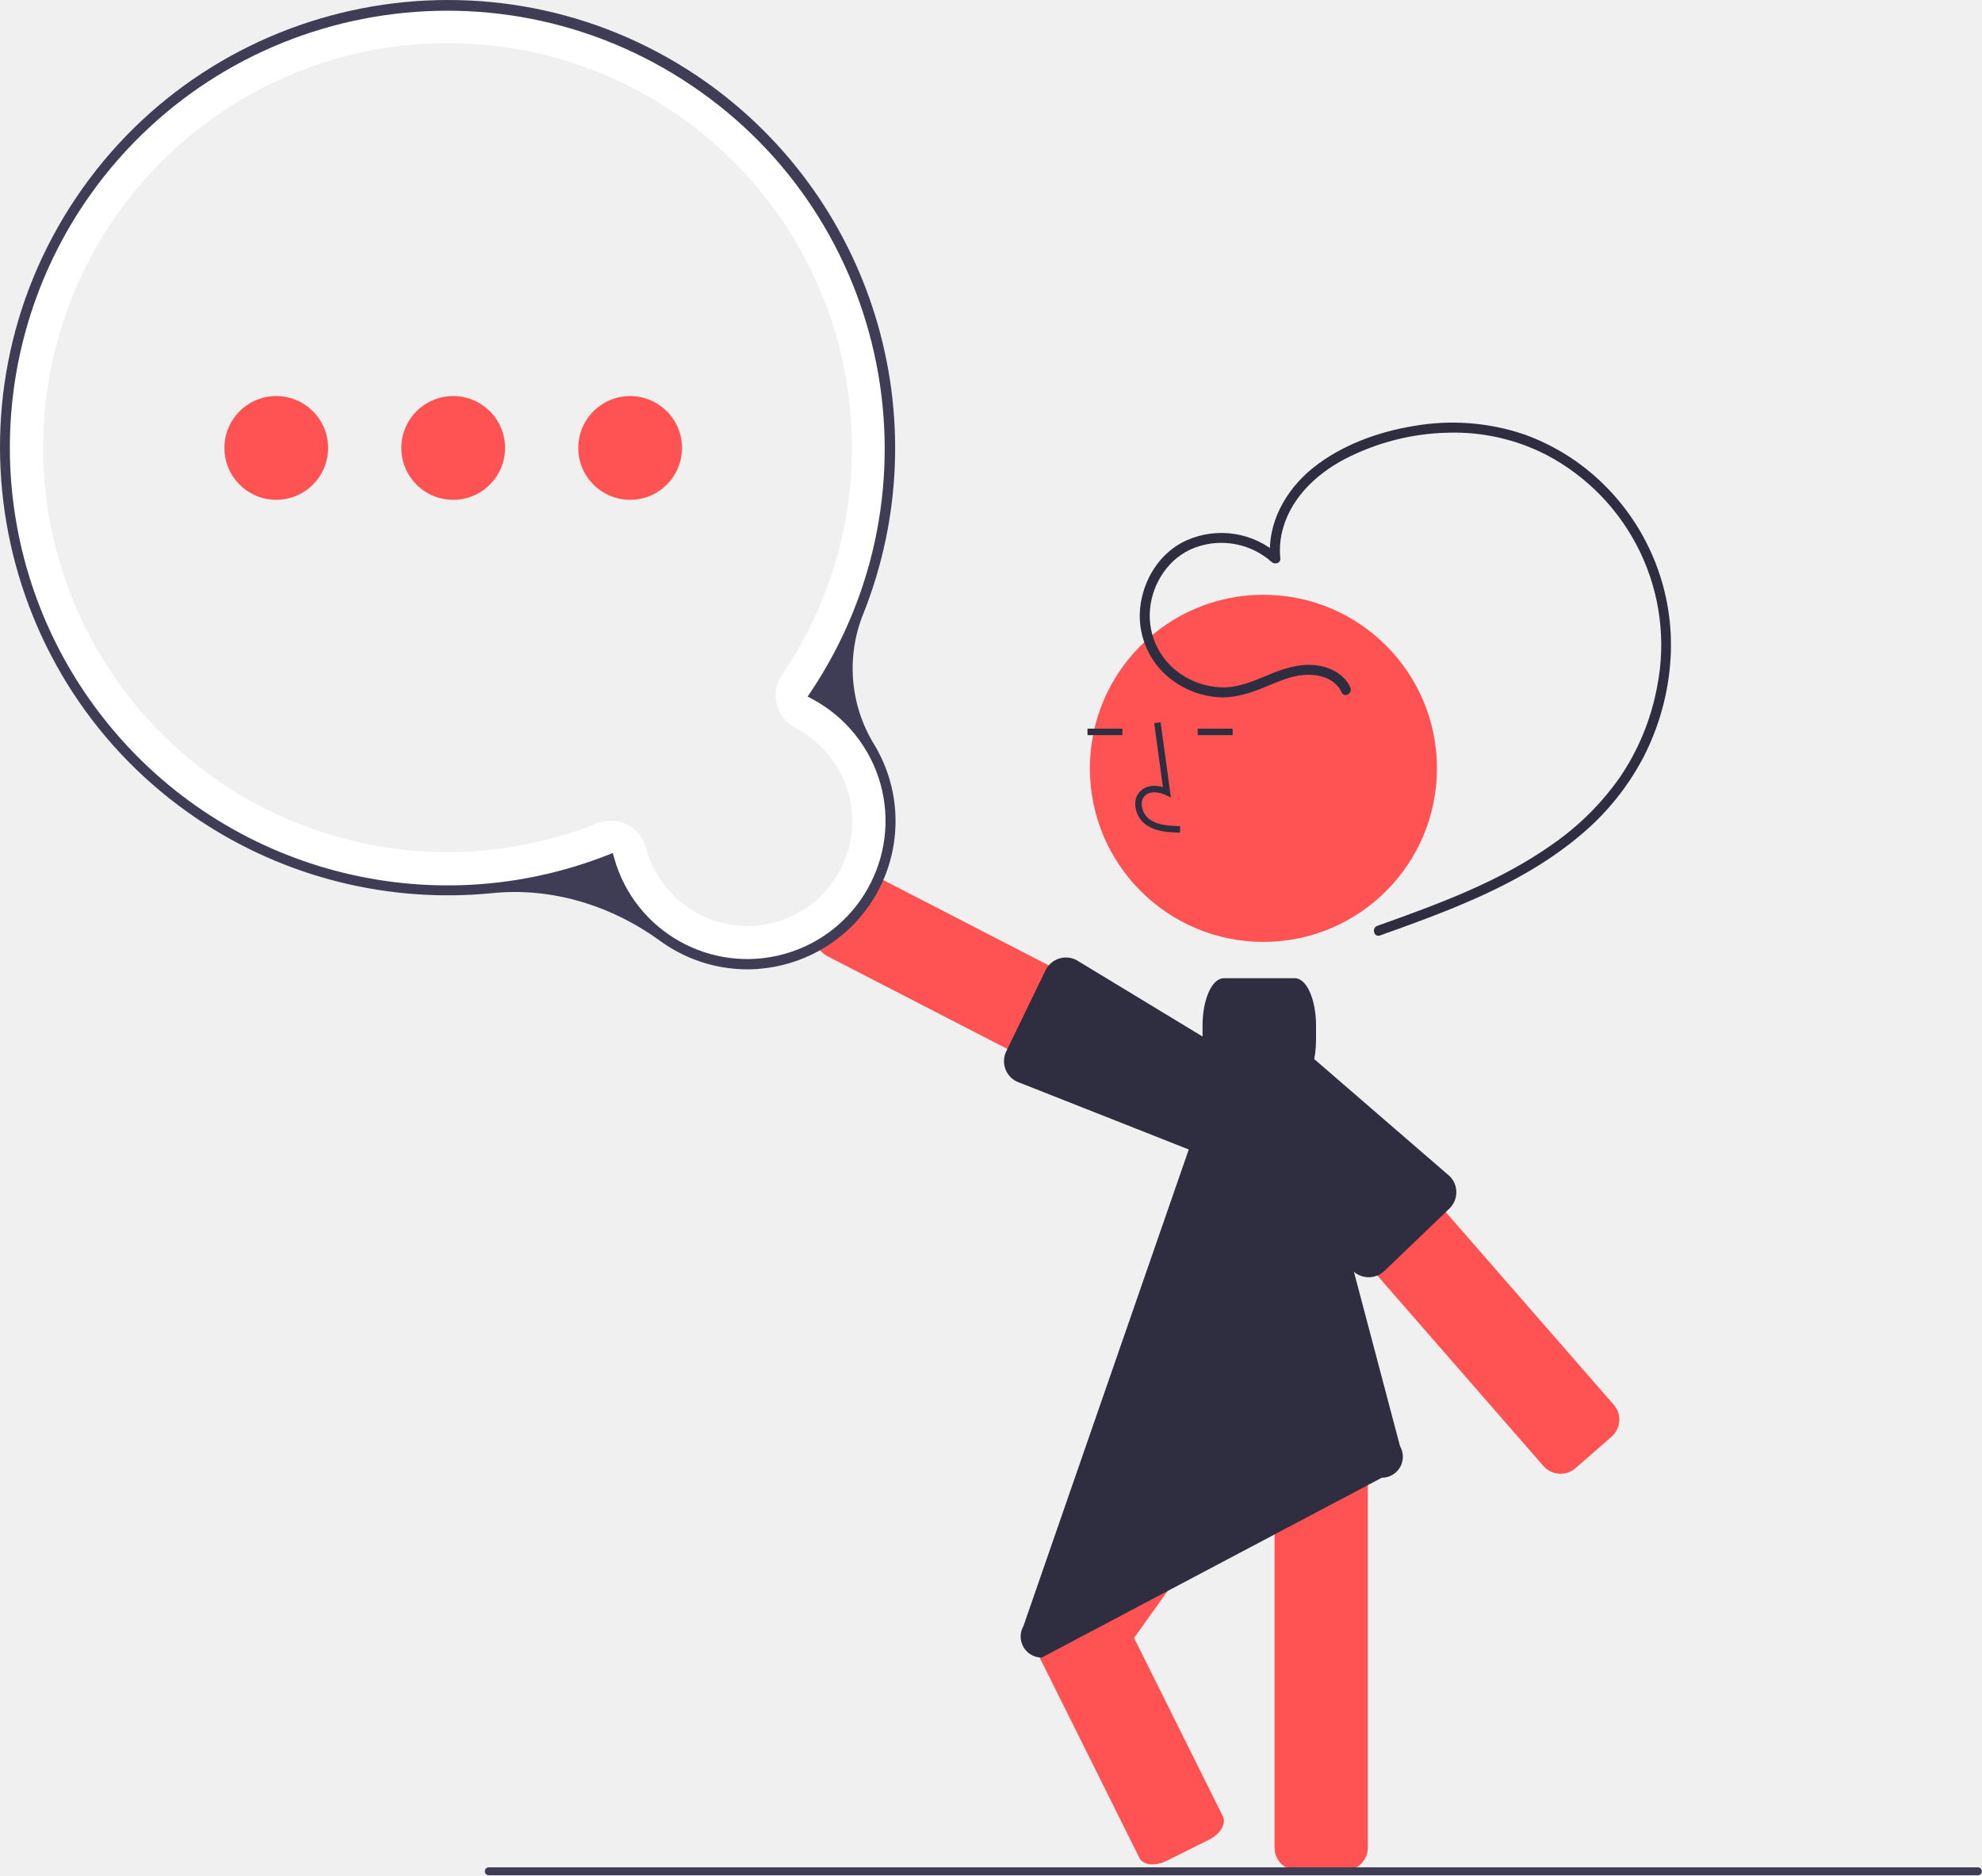
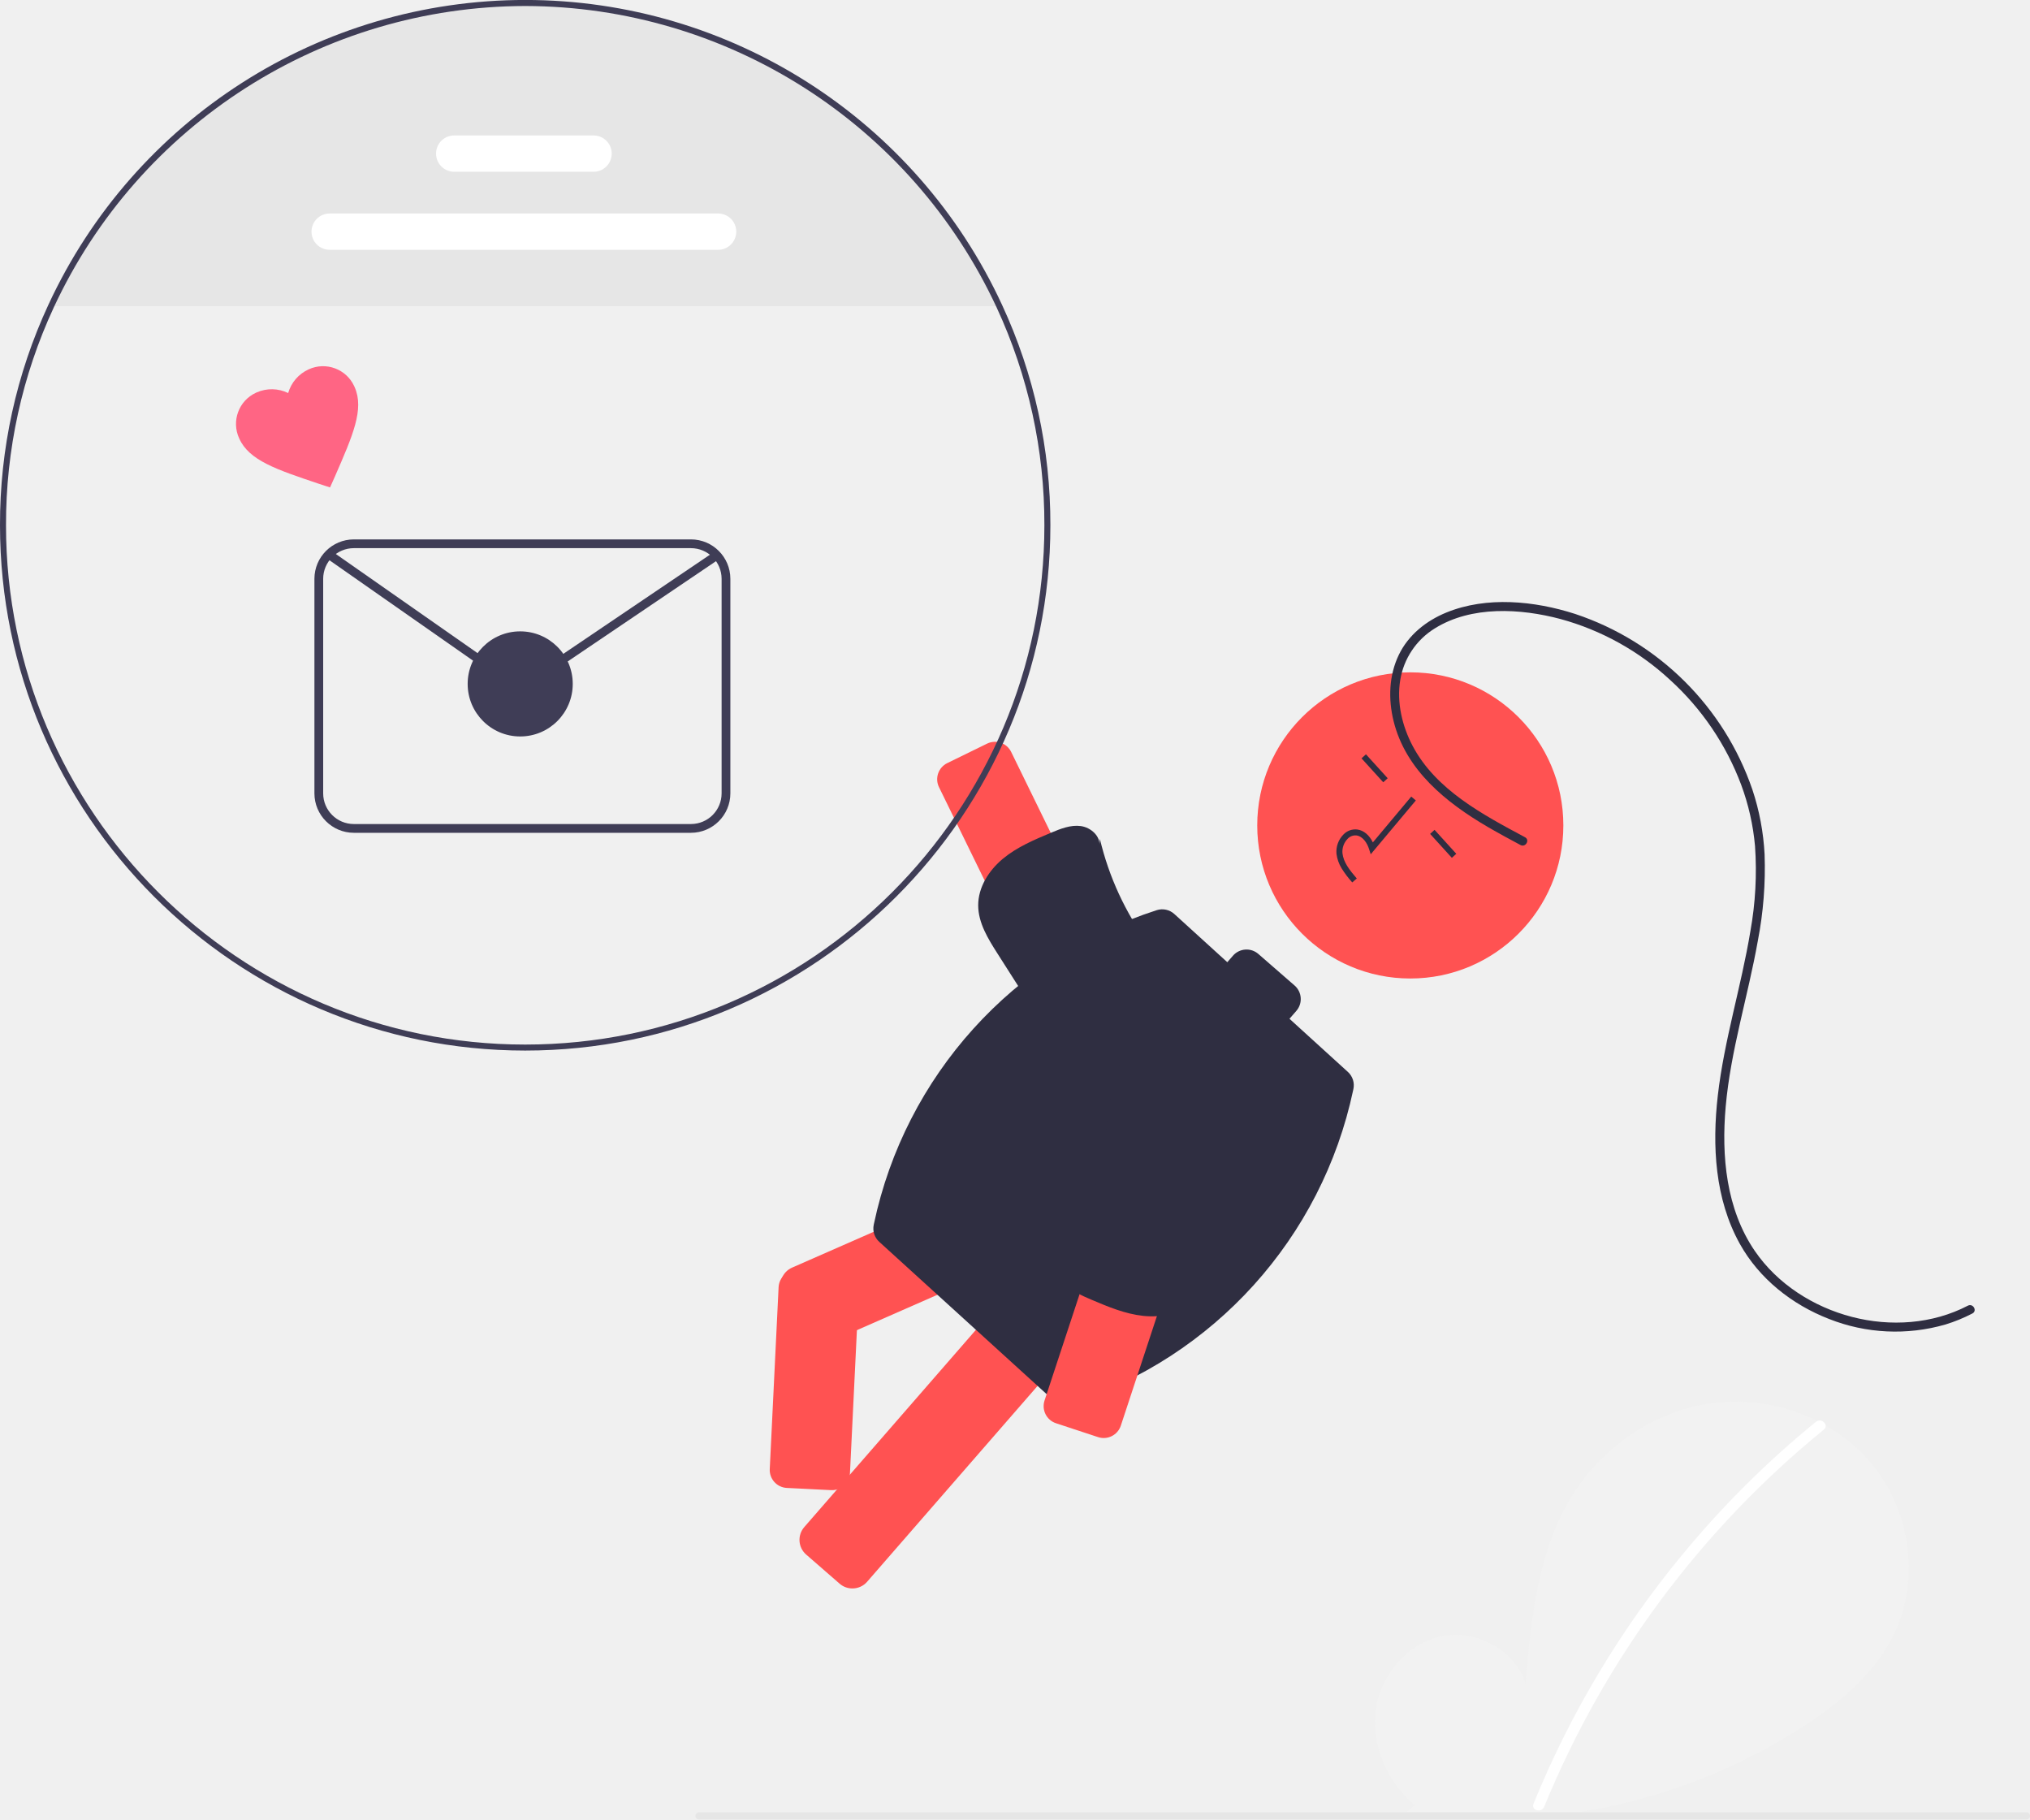
- <svg xmlns="http://www.w3.org/2000/svg" width="595.246" height="563.116" viewBox="0 0 595.246 563.116" data-src="https://cdn.undraw.co/illustrations/fresh-notification_hnv2.svg" role="img" artist="Katerina Limpitsouni" source="https://undraw.co/">
-   <path d="M768.689,610.581a6.823,6.823,0,0,0,6.845-1.255l10.832-9.447a6.824,6.824,0,0,0,.657-9.618l-78.737-90.281a6.824,6.824,0,0,0-9.618-.657l-10.832,9.447a6.824,6.824,0,0,0-.657,9.617l78.737,90.281A6.776,6.776,0,0,0,768.689,610.581Z" transform="translate(-302.3769 -168.4419)" fill="#FF5252" />
-   <path d="M660.473,511.236a6.85,6.85,0,0,0,2.088-.328,6.769,6.769,0,0,0,3.984-3.366l6.586-12.775a6.823,6.823,0,0,0-2.935-9.182L563.723,430.69a6.824,6.824,0,0,0-9.182,2.935l-6.586,12.775a6.823,6.823,0,0,0,2.935,9.182L657.363,510.477A6.773,6.773,0,0,0,660.473,511.236Z" transform="translate(-302.3769 -168.4419)" fill="#FF5252" />
-   <path d="M662.393,514.327a6.837,6.837,0,0,0,6.107-3.764l6.448-12.845a6.804,6.804,0,0,0,.528-4.684c-.043-.174-.092-.348-.15-.52h0c-.13-.392-.272-1.004-.436-1.713-.523-2.26-1.173-5.072-2.498-5.737l-46.785-28.357a6.813,6.813,0,0,0-9.164,2.976l-.02.039L604.622,484.046a6.823,6.823,0,0,0,3.037,9.145l51.73,20.423A6.677,6.677,0,0,0,662.393,514.327Z" transform="translate(-302.3769 -168.4419)" fill="#2f2e41" />
-   <circle cx="379.437" cy="230.723" r="52.118" fill="#FF5252" />
-   <path d="M691.973,730.111h14.373a6.824,6.824,0,0,0,6.817-6.817V601.554a6.824,6.824,0,0,0-6.817-6.817H691.973a6.824,6.824,0,0,0-6.817,6.817V723.294A6.824,6.824,0,0,0,691.973,730.111Z" transform="translate(-302.3769 -168.4419)" fill="#FF5252" />
-   <path d="M630.045,673.451a6.813,6.813,0,0,0,5.554-2.849l69.675-97.446a6.824,6.824,0,0,0-1.58-9.51L692.002,555.286a6.823,6.823,0,0,0-9.51,1.58L612.818,654.311a6.824,6.824,0,0,0,1.581,9.51l11.692,8.36A6.781,6.781,0,0,0,630.045,673.451Z" transform="translate(-302.3769 -168.4419)" fill="#FF5252" />
-   <path d="M648.53,728.302a9.384,9.384,0,0,0,4.117-1.03l12.867-6.406c3.365-1.676,5.219-4.813,4.133-6.994l-33.161-66.608c-1.086-2.181-4.706-2.592-8.072-.918l-12.867,6.406a9.074,9.074,0,0,0-3.688,3.206,3.852,3.852,0,0,0-.445,3.787l33.161,66.608C645.211,727.631,646.716,728.302,648.53,728.302Z" transform="translate(-302.3769 -168.4419)" fill="#FF5252" />
-   <path d="M711.082,551.573a6.837,6.837,0,0,0,7.139-1.544l19.499-18.71a6.816,6.816,0,0,0,.078-9.639l-.005-.005-41.444-35.83c-1.012-1.031-3.888-.782-6.198-.584-.725.063-1.351.116-1.765.113-.181-.001-.362.005-.541.018h0a6.805,6.805,0,0,0-4.294,1.945l-10.235,10.09a6.825,6.825,0,0,0-.069,9.64l35.304,42.862A6.873,6.873,0,0,0,711.082,551.573Z" transform="translate(-302.3769 -168.4419)" fill="#2f2e41" />
-   <path d="M656.751,418.482l.054-1.948c-3.623-.101-6.818-.328-9.218-2.082a5.987,5.987,0,0,1-2.319-4.41,3.422,3.422,0,0,1,1.123-2.819c1.593-1.346,4.157-.91,6.026-.053l1.611.739-3.09-22.583-1.93.264,2.629,19.21c-2.539-.747-4.892-.425-6.503.936a5.328,5.328,0,0,0-1.812,4.375,7.92,7.92,0,0,0,3.116,5.914C649.523,418.279,653.531,418.391,656.751,418.482Z" transform="translate(-302.3769 -168.4419)" fill="#2f2e41" />
-   <rect x="326.6" y="218.806" width="10.489" height="1.948" fill="#2f2e41" />
-   <rect x="359.709" y="218.806" width="10.489" height="1.948" fill="#2f2e41" />
-   <path d="M609.749,656.699l56.853-163.86c-1.835-2.481-3.066-6.971-3.069-12.117V476.363c.004-7.82,2.835-14.157,6.33-14.165h21.424c3.494.009,6.326,6.346,6.33,14.165v4.359c-.003,5.667-1.495,10.542-3.644,12.807l28.861,109.17a6.316,6.316,0,0,1-5.482,9.495l-102.121,54a6.33,6.33,0,0,1-5.482-9.495Z" transform="translate(-302.3769 -168.4419)" fill="#2f2e41" />
-   <path d="M505.504,452.917a43.215,43.215,0,0,1-20.418-25.655,133.444,133.444,0,0,1-122.789-13.679c-61.056-41.075-77.312-124.164-36.237-185.221s124.165-77.311,185.22-36.237c60.903,40.972,77.229,123.751,36.543,184.764a43.725,43.725,0,0,1,20.897,26.368,43.507,43.507,0,0,1-30.157,53.631,43.245,43.245,0,0,1-33.061-3.971Z" transform="translate(-302.3769 -168.4419)" fill="#fff" />
-   <path d="M510.359,441.855a32.289,32.289,0,0,1-14.062-19.046,10.858,10.858,0,0,0-14.426-7.176l-.662.26a121.454,121.454,0,1,1,56.352-45.246l-.395.587a10.861,10.861,0,0,0,3.891,15.641,32.506,32.506,0,0,1,16.112,19.632,31.515,31.515,0,0,1-4.827,26.984,30.983,30.983,0,0,1-14.296,10.949,31.861,31.861,0,0,1-11.252,2.066A31.438,31.438,0,0,1,510.359,441.855Z" transform="translate(-302.3769 -168.4419)" fill="#f0f0f0" />
-   <path d="M505.014,453.789a45.449,45.449,0,0,1-4.394-2.814c-15.153-10.994-33.032-16.085-50.34-14.342a134.744,134.744,0,0,1-88.54-22.22c-61.513-41.382-77.891-125.095-36.509-186.608,41.382-61.513,125.094-77.892,186.608-36.509a134.687,134.687,0,0,1,49.817,161.458,43.588,43.588,0,0,0,3.066,38.926,44.488,44.488,0,0,1-25.544,66.074,44.78,44.78,0,0,1-12.416,1.768h0A44.488,44.488,0,0,1,505.014,453.789ZM327.72,229.479a131.454,131.454,0,0,0,157.147,195.721l1.546-.608.448,1.6a41.507,41.507,0,0,0,79.936-22.395,41.707,41.707,0,0,0-20.4-25.407l-1.463-.782.926-1.378a131.454,131.454,0,0,0-218.139-146.75Z" transform="translate(-302.3769 -168.4419)" fill="#3f3d56" />
-   <circle cx="189.248" cy="134.51" r="15.575" fill="#FF5252" />
-   <circle cx="136.108" cy="134.51" r="15.575" fill="#FF5252" />
-   <circle cx="82.968" cy="134.51" r="15.575" fill="#FF5252" />
-   <path d="M705.325,376.391c-1.65-3.643-5.513-5.154-9.316-5.315-4.881-.207-9.377,1.891-13.793,3.704-4.56,1.872-9.228,3.4-14.222,3.015a26.035,26.035,0,0,1-12.398-4.29,24.024,24.024,0,0,1-10.831-22.213c.801-8.622,5.838-16.896,13.864-20.544a25.766,25.766,0,0,1,27.824,4.368l-2.561,1.061c-1.066-10.64,4.721-20.76,12.84-27.253,8.564-6.85,19.519-10.81,30.258-12.568A67.194,67.194,0,0,1,760,298.84a65.418,65.418,0,0,1,23.637,14.703,67.582,67.582,0,0,1,20.457,52.579A74.776,74.776,0,0,1,796.056,395.617a77.007,77.007,0,0,1-18.815,23.43c-15.426,13.144-34.541,20.908-53.377,27.772q-3.516,1.281-7.042,2.533c-1.822.65-2.606-2.248-.798-2.893,18.172-6.481,36.669-13.215,52.537-24.447a81.26,81.26,0,0,0,20.205-20.007A71.583,71.583,0,0,0,800.018,374.836a64.457,64.457,0,0,0-33.506-69.948,60.611,60.611,0,0,0-28.999-6.518,70.737,70.737,0,0,0-31.331,7.954c-8.976,4.747-16.797,12.346-18.939,22.6a23.783,23.783,0,0,0-.35,7.252c.137,1.372-1.69,1.873-2.561,1.061a22.741,22.741,0,0,0-23.074-4.355c-7.701,2.854-12.814,10.529-13.509,18.583a21.153,21.153,0,0,0,10.553,20.198,22.577,22.577,0,0,0,11.617,3.196c4.775-.045,9.174-2.022,13.514-3.805,4.637-1.906,9.342-3.494,14.416-2.807,4.166.564,8.263,2.648,10.067,6.629.79,1.745-1.794,3.272-2.59,1.514Z" transform="translate(-302.3769 -168.4419)" fill="#2f2e41" />
-   <path d="M449.138,731.558h447.294a1.191,1.191,0,0,0,0-2.381h-447.294a1.191,1.191,0,0,0,0,2.381Z" transform="translate(-302.3769 -168.4419)" fill="#3f3d56" />
+ <svg xmlns="http://www.w3.org/2000/svg" width="676.416" height="606.151" viewBox="0 0 676.416 606.151" data-src="https://cdn.undraw.co/illustrations/inbox_ctn4.svg" role="img" artist="Katerina Limpitsouni" source="https://undraw.co/">
+   <path d="M733.166,748.299c-8.993-7.599-14.455-19.602-13.022-31.288s10.305-22.428,21.813-24.91,24.628,4.388,28.123,15.63c1.924-21.674,4.141-44.257,15.664-62.715,10.434-16.713,28.507-28.672,48.093-30.811s40.208,5.941,52.424,21.4,15.206,37.934,6.651,55.682c-6.302,13.075-17.914,22.805-30.079,30.721A194.129,194.129,0,0,1,730.061,751.055" transform="translate(-261.7918 -146.9243)" fill="#f2f2f2" />
+   <path d="M866.893,620.594a317.625,317.625,0,0,0-44.264,43.954,318.551,318.551,0,0,0-49.856,83.314c-.898,2.2,2.675,3.158,3.562.982a316.758,316.758,0,0,1,93.17-125.638c1.844-1.502-.783-4.102-2.612-2.612Z" transform="translate(-261.7918 -146.9243)" fill="#fff" />
+   <path d="M594.782,248.924H278.802a174.069,174.069,0,0,1,315.98,0Z" transform="translate(-261.7918 -146.9243)" fill="#e6e6e6" />
+   <path d="M606.336,391.051h14.76a6,6,0,0,1,6,6V512.685a13.38,13.38,0,0,1-13.38,13.38h0a13.38,13.38,0,0,1-13.38-13.38V397.051a6,6,0,0,1,6-6Z" transform="translate(-400.8399 169.2647) rotate(-26.05671)" fill="#FF5252" />
+   <path d="M628.121,428.951c.494-3.39-2.822-6.371-6.218-6.82s-6.744.902-9.904,2.225c-5.614,2.351-11.318,4.756-16.006,8.637s-8.294,9.529-8.257,15.615c.035,5.792,3.256,11.022,6.371,15.906l29.213,45.811c3.09,4.846,6.586,10.021,12.032,11.859a17.218,17.218,0,0,0,11.044-.465,26.666,26.666,0,0,0,17.325-26.428c-1-13.12-11.415-23.184-19.212-33.784a97.032,97.032,0,0,1-16.234-35.147" transform="translate(-261.7918 -146.9243)" fill="#2f2e41" />
+   <path d="M545.818,676.123a6.473,6.473,0,0,1-4.263-1.594l-11.133-9.69a6.498,6.498,0,0,1-.635-9.17l80.765-92.788a6.506,6.506,0,0,1,9.17-.635l11.133,9.689a6.508,6.508,0,0,1,.635,9.171l-80.764,92.787A6.487,6.487,0,0,1,545.818,676.123Z" transform="translate(-261.7918 -146.9243)" fill="#FF5252" />
+   <path d="M534.275,595.202a6.509,6.509,0,0,1-5.961-3.887l-5.933-13.515a6.507,6.507,0,0,1,3.339-8.564L638.358,519.788a6.51,6.51,0,0,1,8.565,3.339l5.933,13.515a6.508,6.508,0,0,1-3.339,8.564L536.879,594.654A6.464,6.464,0,0,1,534.275,595.202Z" transform="translate(-261.7918 -146.9243)" fill="#FF5252" />
+   <path d="M523.978,642.634l14.741.733a6,6,0,0,0,6.291-5.695l2.944-60.573a6,6,0,0,0-5.695-6.291l-14.741-.733a6,6,0,0,0-6.291,5.695l-2.944,60.573A6,6,0,0,0,523.978,642.634Z" transform="translate(-261.7918 -146.9243)" fill="#FF5252" />
+   <circle cx="469.925" cy="274.991" r="51" fill="#FF5252" />
+   <path d="M712.672,510.151l.089-.42a6,6,0,0,0-1.832-5.684l-19.472-17.713,2.285-2.625a6,6,0,0,0-.586-8.465L681.088,464.738a6,6,0,0,0-8.465.586l-1.882,2.162-17.652-16.058a6,6,0,0,0-5.878-1.273l0,0a140.273,140.273,0,0,0-94.191,104.385l-.089.42a6,6,0,0,0,1.832,5.684l57.841,52.617a6,6,0,0,0,5.878,1.272l0,0A140.272,140.272,0,0,0,712.672,510.151Z" transform="translate(-261.7918 -146.9243)" fill="#2f2e41" />
+   <path d="M634.423,491.772H649.183a6,6,0,0,1,6,6V613.407a13.38,13.38,0,0,1-13.38,13.38h0a13.38,13.38,0,0,1-13.38-13.38V497.772a6,6,0,0,1,6-6Z" transform="translate(814.5249 1144.409) rotate(-161.7609)" fill="#FF5252" />
+   <path d="M617.397,565.128c-2.772,2.013-2.592,6.468-.543,9.213s5.353,4.199,8.506,5.538c5.602,2.379,11.306,4.785,17.358,5.432s12.613-.713,16.945-4.988c4.123-4.068,5.619-10.026,6.942-15.665l12.411-52.896c1.313-5.596,2.578-11.711.093-16.894a17.218,17.218,0,0,0-8.042-7.583,26.666,26.666,0,0,0-31.018,6.042c-8.697,9.874-8.633,24.357-10.78,37.339a97.032,97.032,0,0,1-13.835,36.159" transform="translate(-261.7918 -146.9243)" fill="#2f2e41" />
+   <path d="M708.818,436.2a12.095,12.095,0,0,1-1.698-4.832,8.133,8.133,0,0,1,2.344-6.451,5.472,5.472,0,0,1,4.577-1.644c2.148.285,4.012,1.858,5.202,4.297L732.03,412.309l1.533,1.284L718.53,431.534l-.55-1.735c-.639-2.011-2.078-4.262-4.202-4.543a3.514,3.514,0,0,0-2.918,1.093,6.146,6.146,0,0,0-1.751,4.807c.324,3.037,2.357,5.621,4.782,8.445l-1.517,1.303A32.962,32.962,0,0,1,708.818,436.2Z" transform="translate(-261.7918 -146.9243)" fill="#2f2e41" />
+   <rect x="718.821" y="397.499" width="2" height="10.772" transform="translate(-345.6932 441.671) rotate(-42.24642)" fill="#2f2e41" />
+   <rect x="741.68" y="422.667" width="2" height="10.772" transform="translate(-356.6766 463.5772) rotate(-42.24642)" fill="#2f2e41" />
+   <path d="M769.944,425.853c-14.037-7.517-29.706-15.773-37.448-30.427-3.485-6.595-5.359-14.469-4.136-21.912a24.888,24.888,0,0,1,11.534-17.243c12.225-7.608,28.516-6.674,41.9-3.111a87.772,87.772,0,0,1,36.494,20.286,89.903,89.903,0,0,1,23.668,34.893,78.836,78.836,0,0,1,4.628,20.467A114.896,114.896,0,0,1,845.029,457.215c-3.036,18.361-8.725,36.204-10.85,54.728-1.913,16.675-.982,34.429,7.35,49.39,6.465,11.609,17.382,20.219,29.671,24.993a60.091,60.091,0,0,0,38.836,1.859,53.018,53.018,0,0,0,8.985-3.68c1.714-.891.198-3.481-1.514-2.59-11.833,6.151-25.821,7.066-38.631,3.739-12.828-3.331-24.784-10.922-32.338-21.935-9.592-13.983-11.186-31.664-9.729-48.123,1.658-18.742,7.429-36.762,10.709-55.226a127.194,127.194,0,0,0,2.253-28.835,81.821,81.821,0,0,0-4.051-21.509,93.723,93.723,0,0,0-59.087-58.571c-13.512-4.351-29.46-5.957-42.889-.469-6.719,2.746-12.643,7.457-15.846,14.087-3.317,6.865-3.555,14.781-1.744,22.102,4.041,16.338,17.519,27.155,31.418,35.271,3.571,2.085,7.214,4.045,10.859,5.997,1.702.911,3.219-1.678,1.514-2.59Z" transform="translate(-261.7918 -146.9243)" fill="#2f2e41" />
+   <path d="M436.792,496.924c-96.495,0-175-78.505-175-175a173.47,173.47,0,0,1,16.102-73.42,175.059,175.059,0,0,1,317.795 0,173.464,173.464,0,0,1,16.102,73.42C611.792,418.419,533.287,496.924,436.792,496.924Zm0-348A173.629,173.629,0,0,0,279.709,249.344a171.483,171.483,0,0,0-15.917,72.58c0,95.393,77.607,173,173,173s173-77.607,173-173a171.479,171.479,0,0,0-15.917-72.58A173.629,173.629,0,0,0,436.792,148.924Z" transform="translate(-261.7918 -146.9243)" fill="#3f3d56" />
+   <path d="M501.075,230.148H371.634a6.047,6.047,0,1,1,0-12.095H501.075a6.047,6.047,0,1,1,0,12.095Z" transform="translate(-261.7918 -146.9243)" fill="#fff" />
+   <path d="M459.575,204.148H413.134a6.047,6.047,0,1,1,0-12.095h46.44a6.047,6.047,0,1,1,0,12.095Z" transform="translate(-261.7918 -146.9243)" fill="#fff" />
+   <path d="M371.764,309.316l-3.906-1.279c-13.941-4.7-23.1-7.702-26.362-15.055a11.444,11.444,0,0,1,5.554-15.202q.151-.07.303-.136a12.449,12.449,0,0,1,10.459.224,12.448,12.448,0,0,1,6.853-7.904,11.444,11.444,0,0,1,15.168,5.646q.069.151.134.304c3.262,7.353-.659,16.158-6.53,29.648Z" transform="translate(-261.7918 -146.9243)" fill="#ff6584" />
+   <path d="M492.026,424.373H379.69a13.145,13.145,0,0,1-13.13-13.13v-71.487a13.145,13.145,0,0,1,13.13-13.13H492.026a13.145,13.145,0,0,1,13.13,13.13v71.487A13.145,13.145,0,0,1,492.026,424.373ZM379.69,329.544a10.224,10.224,0,0,0-10.212,10.212v71.487a10.224,10.224,0,0,0,10.212,10.212H492.026a10.224,10.224,0,0,0,10.212-10.212v-71.487a10.224,10.224,0,0,0-10.212-10.212Z" transform="translate(-261.7918 -146.9243)" fill="#3f3d56" />
+   <path d="M435.256,374.854a14.648,14.648,0,0,1-8.397-2.626L370.491,332.817l1.672-2.391L428.531,369.836a11.801,11.801,0,0,0,13.294.104l58.028-39.231,1.634,2.418-58.028,39.231A14.647,14.647,0,0,1,435.256,374.854Z" transform="translate(-261.7918 -146.9243)" fill="#3f3d56" />
+   <circle cx="173.337" cy="227.846" r="17.507" fill="#3f3d56" />
+   <path d="M937.018,753.076h-442.294a1.191,1.191,0,1,1,0-2.381h442.294a1.191,1.191,0,1,1,0,2.381Z" transform="translate(-261.7918 -146.9243)" fill="#e6e6e6" />
</svg>
